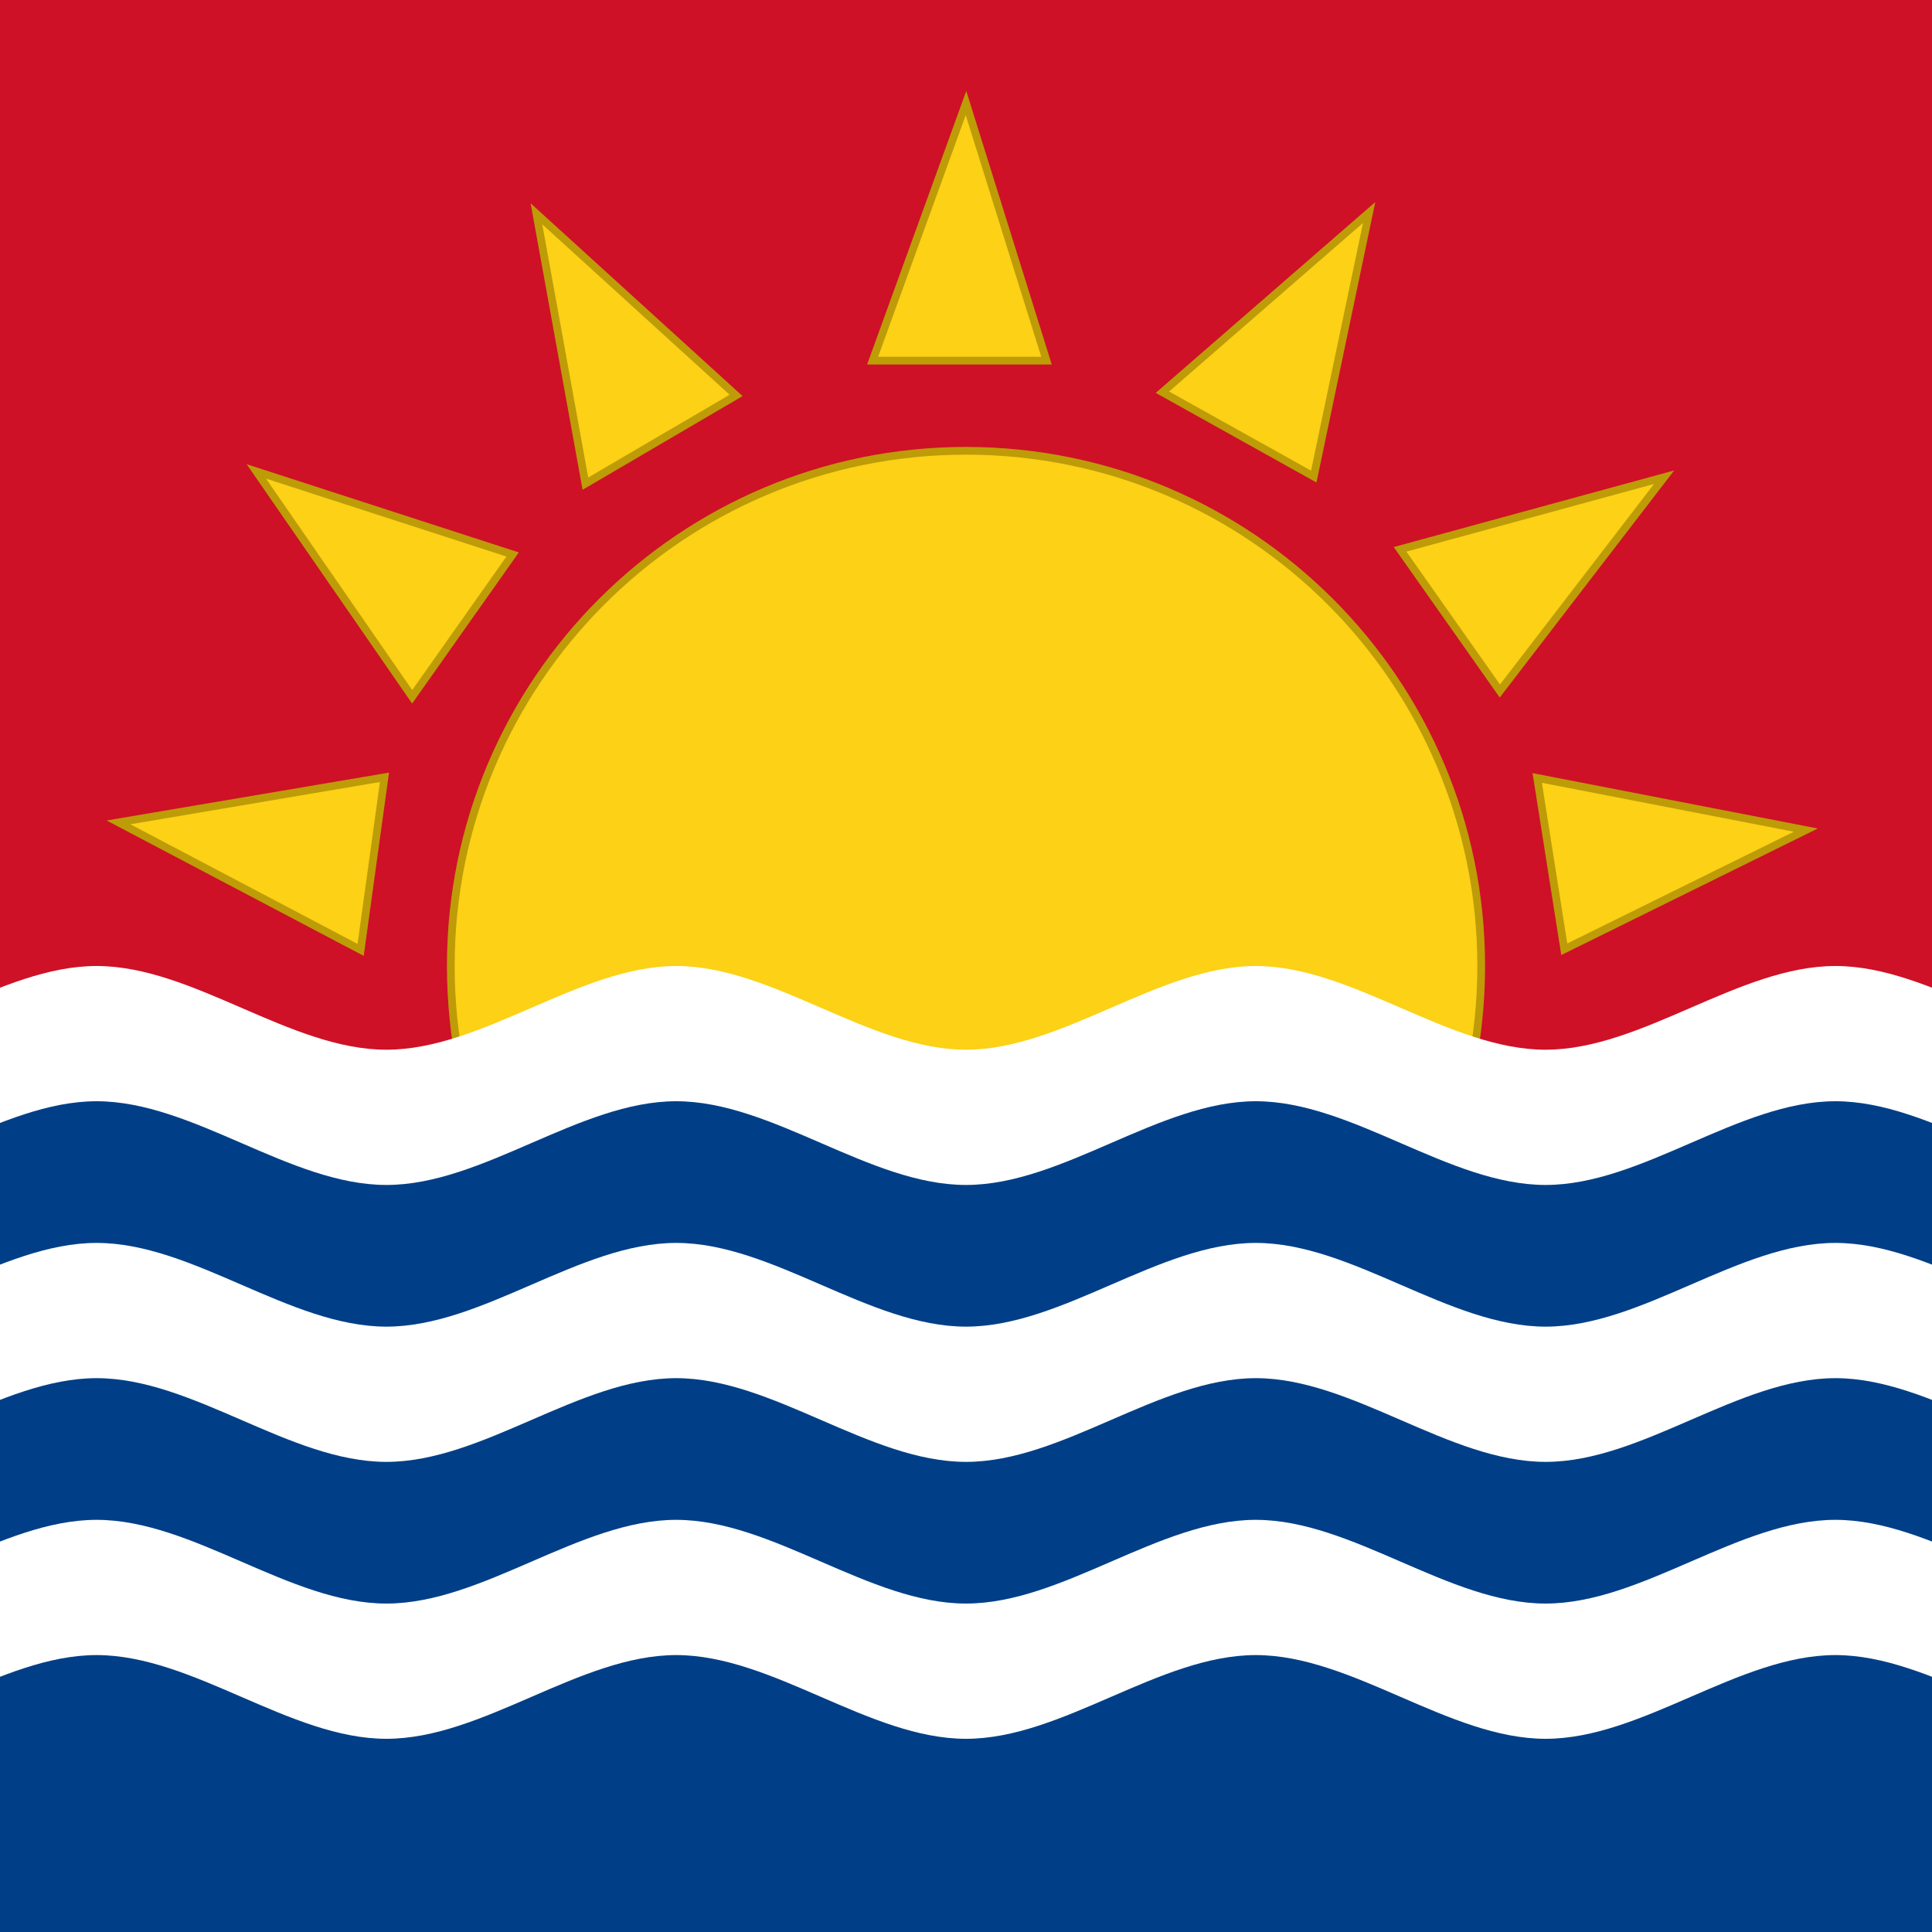
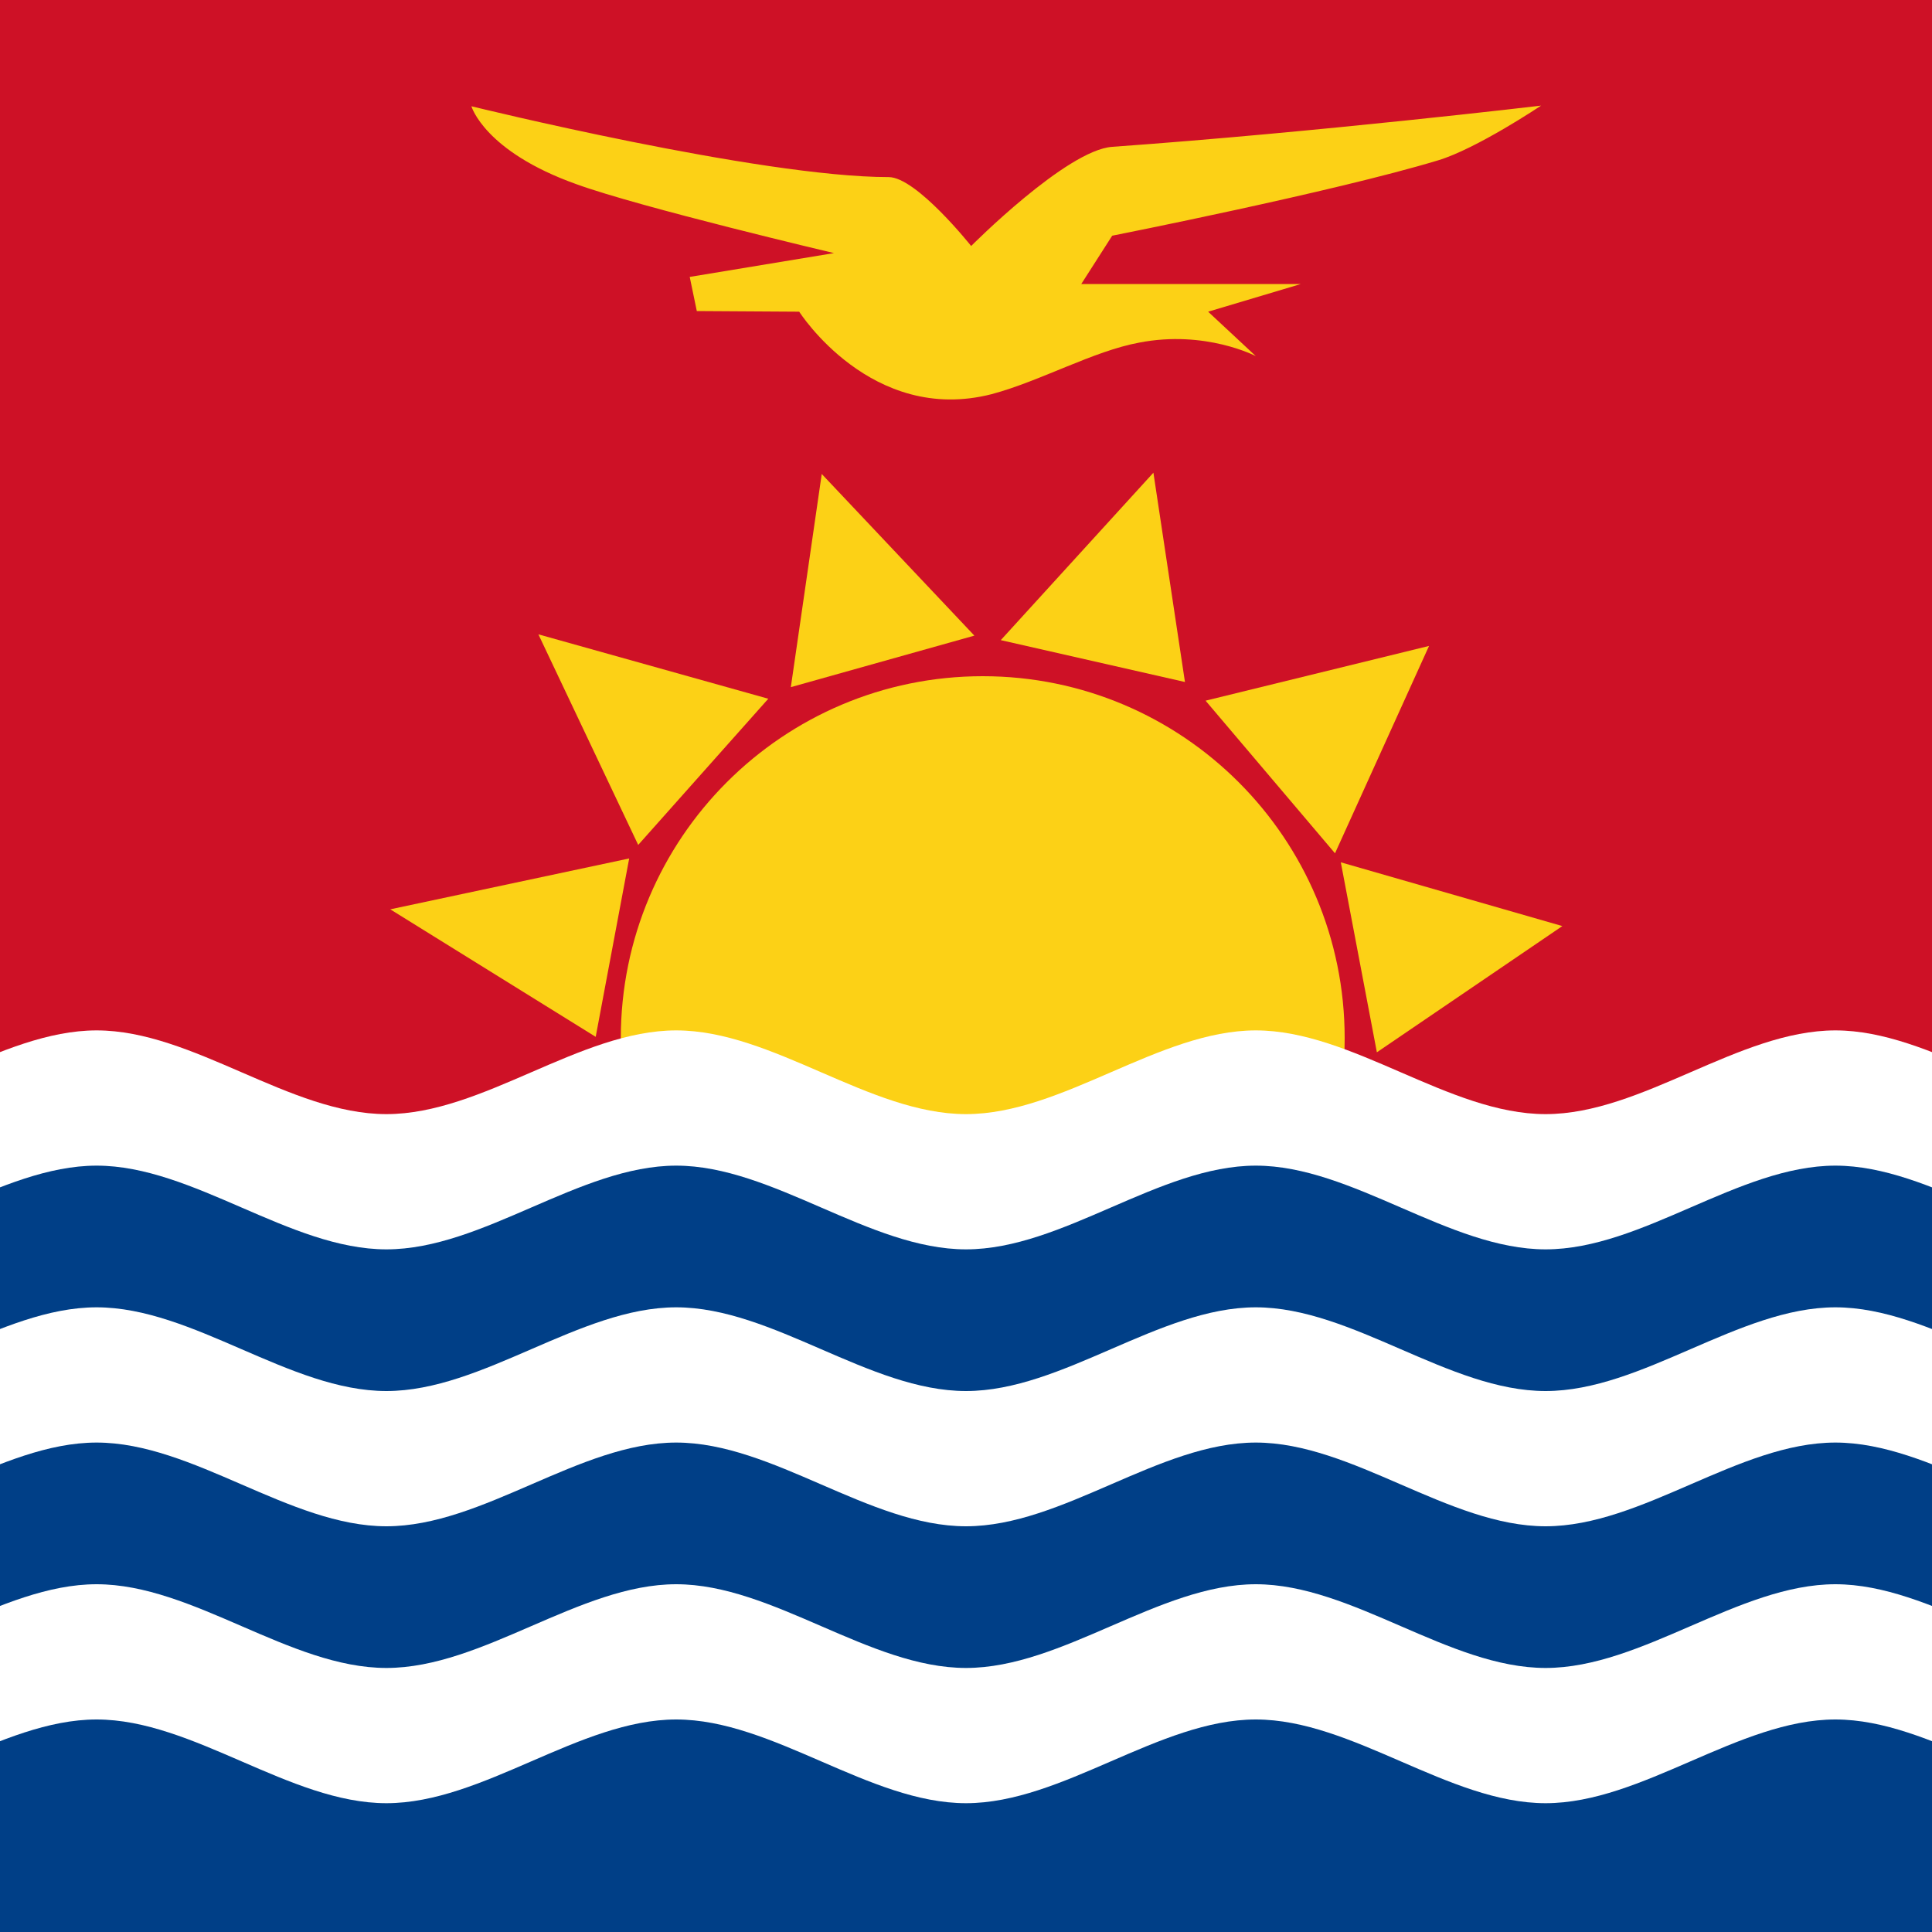
- <svg xmlns="http://www.w3.org/2000/svg" viewBox="75 0 300 300">
-   <path fill="#CE1126" d="M0 0h450v300H0V0z" />
-   <g fill="#FCD116" stroke="#BD9C08" stroke-width="1.2">
-     <circle cx="225" cy="150" r="80" />
-     <polygon points="225,16 210.5,56 237.5,56 " />
-     <polygon points="287.6,33 255.5,60.9 279,74 " />
-     <polygon points="158.3,33.2 165.9,75.1 189.3,61.4 " />
-     <polygon points="333.4,74.1 292.4,85.3 307.9,107.3 " />
-     <polygon points="114.8,73.2 139,108.2 154.6,86.1 " />
-     <polygon points="355.4,128.9 313.7,120.8 317.9,147.4 " />
-     <polygon points="93.4,127.7 131,147.5 134.7,120.7 " />
+ <svg xmlns="http://www.w3.org/2000/svg" version="1.1" viewBox="75 0 300 300">
+   <path fill="#CE1126" d="M0,0h450v300H0V0z" />
+   <g fill="#FCD116">
+     <circle cx="227.6" cy="161.2" r="56.2" />
+     <polygon points="254.1,73.4 230.4,99.4 259,105.9  " />
+     <polygon points="202.6,73.6 197.8,106.7 226.3,98.7  " />
+     <polygon points="296.9,100.3 262.2,108.8 282.3,132.5  " />
+     <polygon points="158.6,98.5 174.1,131.2 194.3,108.5  " />
+     <polygon points="317.6,143.8 283.2,133.9 288.8,163.4  " />
+     <polygon points="135.6,141.2 167.5,161 172.7,133.3  " />
  </g>
-   <path fill="#003F87" d="M0 165h450v135H0V165z" />
-   <path fill="#FFF" d="M0 257c15 0 30 13 45 13s30-13 45-13 30 13 45 13 30-13 45-13 30 13 45 13 30-13 45-13 30 13 45 13 30-13 45-13 30 13 45 13 30-13 45-13v-21c-15 0-30 13-45 13s-30-13-45-13-30 13-45 13-30-13-45-13-30 13-45 13-30-13-45-13-30 13-45 13-30-13-45-13-30 13-45 13-30-13-45-13v21zM0 214c15 0 30 13 45 13s30-13 45-13 30 13 45 13 30-13 45-13 30 13 45 13 30-13 45-13 30 13 45 13 30-13 45-13 30 13 45 13 30-13 45-13v-21c-15 0-30 13-45 13s-30-13-45-13-30 13-45 13-30-13-45-13-30 13-45 13-30-13-45-13-30 13-45 13-30-13-45-13-30 13-45 13-30-13-45-13v21zM0 171c15 0 30 13 45 13s30-13 45-13 30 13 45 13 30-13 45-13 30 13 45 13 30-13 45-13 30 13 45 13 30-13 45-13 30 13 45 13 30-13 45-13v-21c-15 0-30 13-45 13s-30-13-45-13-30 13-45 13-30-13-45-13-30 13-45 13-30-13-45-13-30 13-45 13-30-13-45-13-30 13-45 13-30-13-45-13v21z" />
+   <path fill="#003F87" d="M0,175h450v125H0V175z" />
+   <path fill="#FFFFFF" d="M0,267c15,0,30,13,45,13s30-13,45-13s30,13,45,13s30-13,45-13s30,13,45,13s30-13,45-13s30,13,45,13s30-13,45-13  s30,13,45,13s30-13,45-13v-21c-15,0-30,13-45,13s-30-13-45-13s-30,13-45,13s-30-13-45-13s-30,13-45,13s-30-13-45-13s-30,13-45,13  s-30-13-45-13s-30,13-45,13s-30-13-45-13V267z M0,224c15,0,30,13,45,13s30-13,45-13s30,13,45,13s30-13,45-13s30,13,45,13  s30-13,45-13s30,13,45,13s30-13,45-13s30,13,45,13s30-13,45-13v-21c-15,0-30,13-45,13s-30-13-45-13s-30,13-45,13s-30-13-45-13  s-30,13-45,13s-30-13-45-13s-30,13-45,13s-30-13-45-13s-30,13-45,13s-30-13-45-13V224z M0,181c15,0,30,13,45,13s30-13,45-13  s30,13,45,13s30-13,45-13s30,13,45,13s30-13,45-13s30,13,45,13s30-13,45-13s30,13,45,13s30-13,45-13v-21c-15,0-30,13-45,13  s-30-13-45-13s-30,13-45,13s-30-13-45-13s-30,13-45,13s-30-13-45-13s-30,13-45,13s-30-13-45-13s-30,13-45,13s-30-13-45-13V181z" />
+   <path fill-rule="evenodd" clip-rule="evenodd" fill="#FCD116" d="M183.2,48.3l-1.1-5.3l22.4-3.7c0,0-30.1-7.1-40-10.7c-14.3-5.1-16.3-12.1-16.3-12.1s44.7,11,64.8,11  c4.3,0,12.8,10.7,12.8,10.7s14.8-14.9,21.9-15.4c32.1-2.3,66.6-6.4,66.6-6.4s-10,6.7-16,8.5c-16.2,4.9-50.6,11.7-50.6,11.7l-4.8,7.5  H277l-14.4,4.3l7.4,6.9c0,0-7.8-4.1-18.1-2.1c-7.1,1.3-15.4,6-22.9,8c-18.7,4.8-29.9-12.8-29.9-12.8S183.2,48.3,183.2,48.3z" />
</svg>
